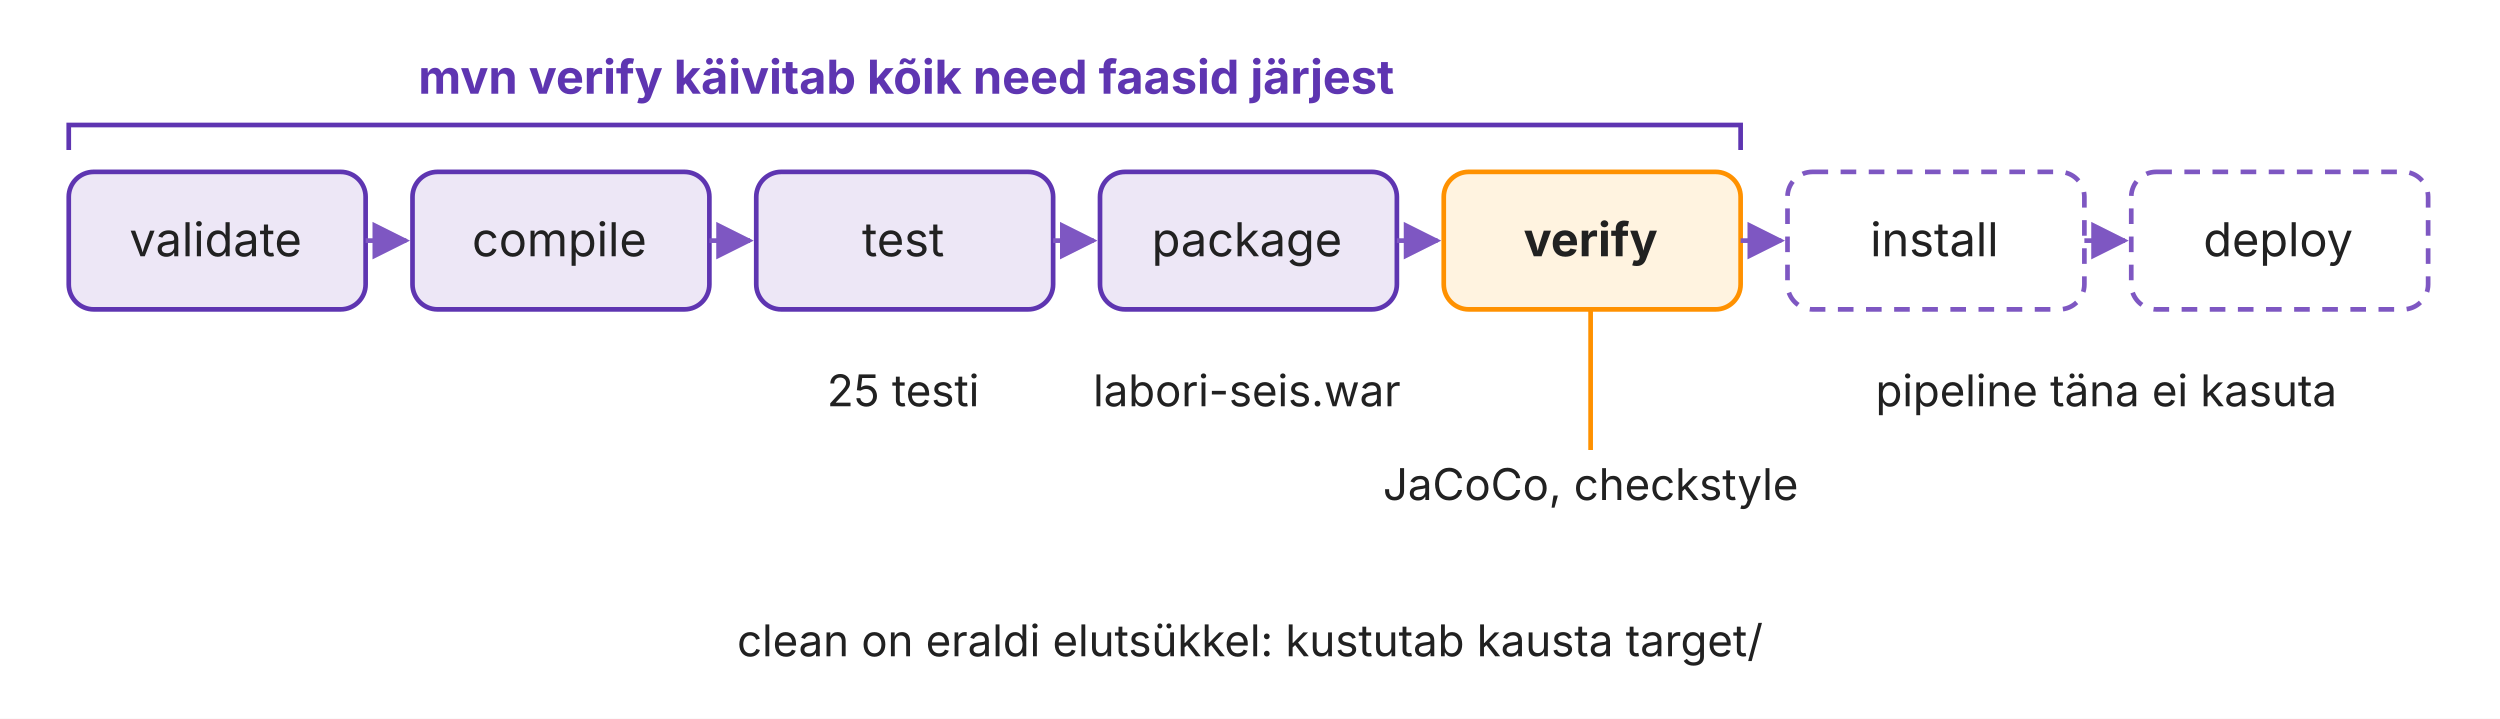
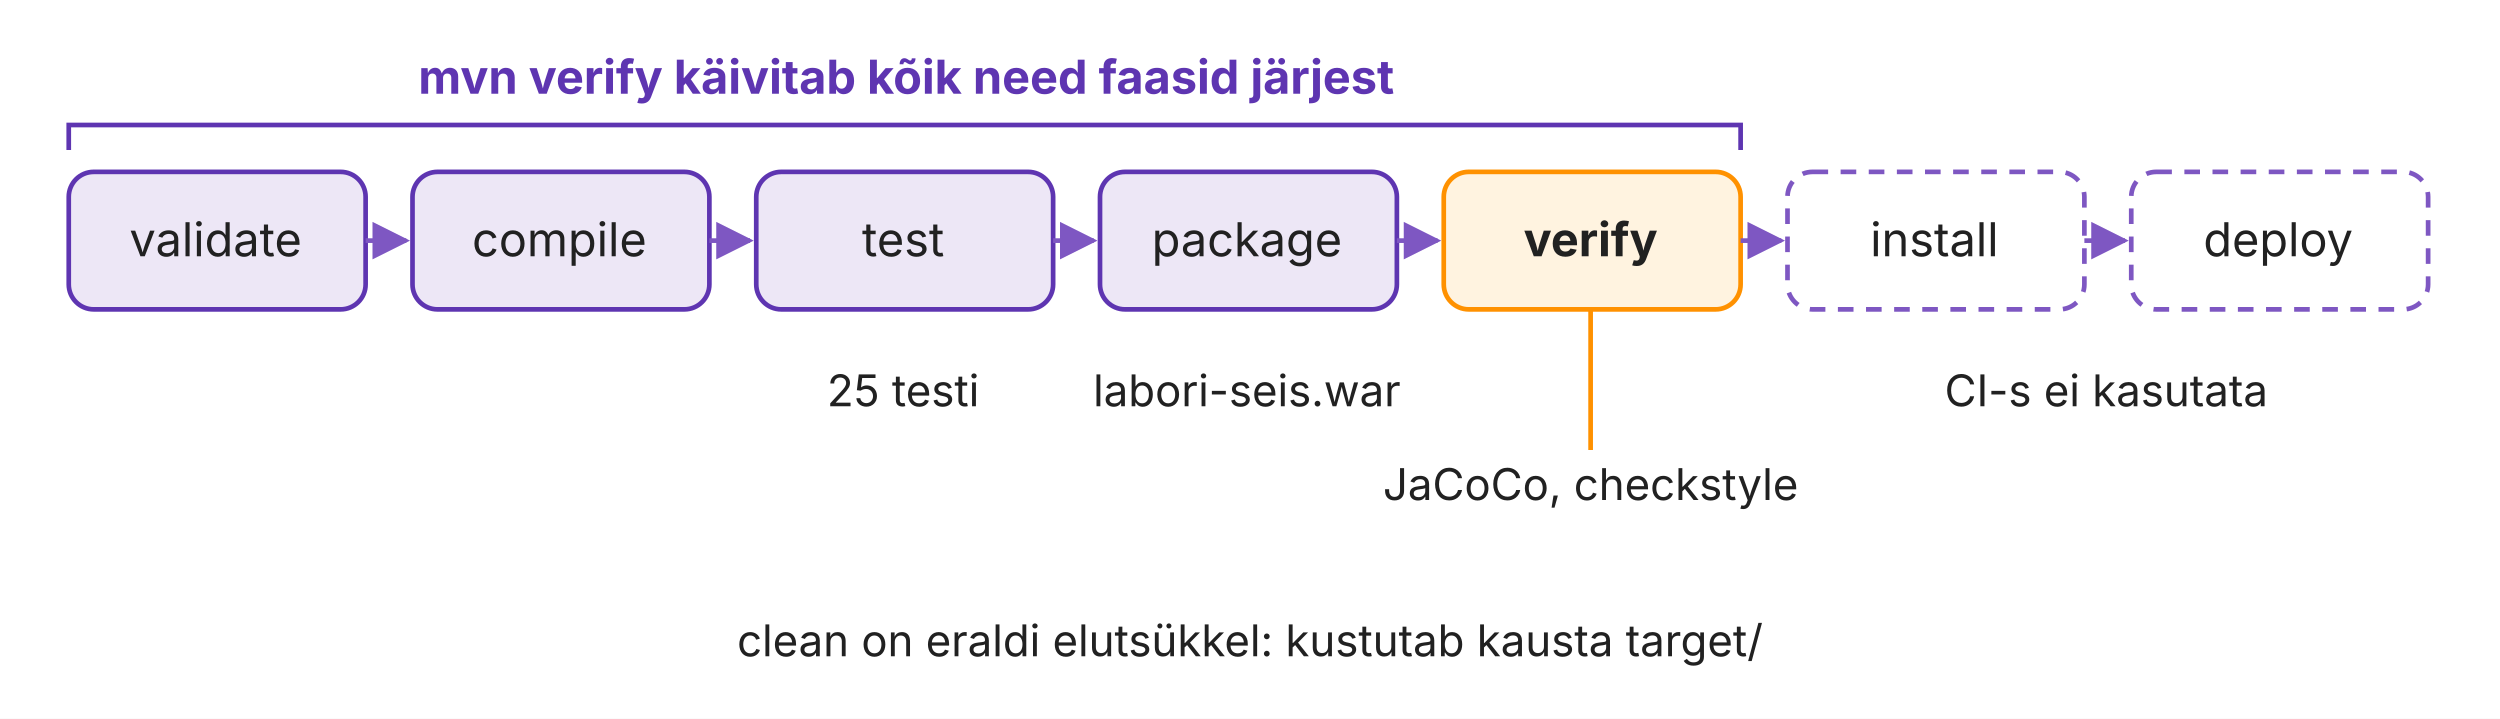
<svg xmlns="http://www.w3.org/2000/svg" viewBox="0 0 800 230" width="800" font-family="Inter, Arial, sans-serif" font-size="15" fill="#212121">
  <defs>
    <marker id="a" viewBox="0 0 10 10" refX="9" refY="5" markerWidth="8" markerHeight="8" orient="auto-start-reverse">
      <path d="M0,0 L10,5 L0,10 z" fill="#7e57c2" />
    </marker>
  </defs>
  <rect width="800" height="230" fill="#ffffff" />
  <g stroke="#5e35b1" stroke-width="1.5" fill="none">
    <path d="M22,48 L22,40 L557,40 L557,48" />
  </g>
  <text x="290" y="30" text-anchor="middle" fill="#5e35b1" font-weight="bold">mvn verify käivitab kõik need faasid järjest</text>
  <g text-anchor="middle">
    <rect x="22" y="55" width="95" height="44" rx="8" fill="#ede7f6" stroke="#5e35b1" stroke-width="1.5" />
    <text x="69" y="82">validate</text>
    <rect x="132" y="55" width="95" height="44" rx="8" fill="#ede7f6" stroke="#5e35b1" stroke-width="1.5" />
    <text x="179" y="82">compile</text>
    <rect x="242" y="55" width="95" height="44" rx="8" fill="#ede7f6" stroke="#5e35b1" stroke-width="1.5" />
    <text x="289" y="82">test</text>
    <rect x="352" y="55" width="95" height="44" rx="8" fill="#ede7f6" stroke="#5e35b1" stroke-width="1.5" />
    <text x="399" y="82">package</text>
    <rect x="462" y="55" width="95" height="44" rx="8" fill="#fff3e0" stroke="#ff9100" stroke-width="1.5" />
    <text x="509" y="82" font-weight="bold">verify</text>
    <rect x="572" y="55" width="95" height="44" rx="8" fill="#ffffff" stroke="#7e57c2" stroke-width="1.5" stroke-dasharray="5 4" />
    <text x="619" y="82">install</text>
    <rect x="682" y="55" width="95" height="44" rx="8" fill="#ffffff" stroke="#7e57c2" stroke-width="1.5" stroke-dasharray="5 4" />
    <text x="729" y="82">deploy</text>
    <text x="289" y="130" font-size="14">25 testi</text>
    <text x="399" y="130" font-size="14">labori-seis.war</text>
    <text x="509" y="160" font-size="14">JaCoCo, checkstyle</text>
-     <text x="674" y="130" font-size="14">pipeline täna ei kasuta</text>
+     <text x="674" y="130" font-size="14">CI-s ei kasutata</text>
    <text x="400" y="210" font-size="14">clean on eraldi elutsükkel: kustutab kausta target/</text>
  </g>
  <g stroke="#7e57c2" stroke-width="1.5" fill="none" marker-end="url(#a)">
    <line x1="117" y1="77" x2="130" y2="77" />
    <line x1="227" y1="77" x2="240" y2="77" />
    <line x1="337" y1="77" x2="350" y2="77" />
    <line x1="447" y1="77" x2="460" y2="77" />
    <line x1="557" y1="77" x2="570" y2="77" />
    <line x1="667" y1="77" x2="680" y2="77" />
  </g>
  <g stroke="#ff9100" stroke-width="1.5">
    <line x1="509" y1="99" x2="509" y2="144" />
  </g>
</svg>
